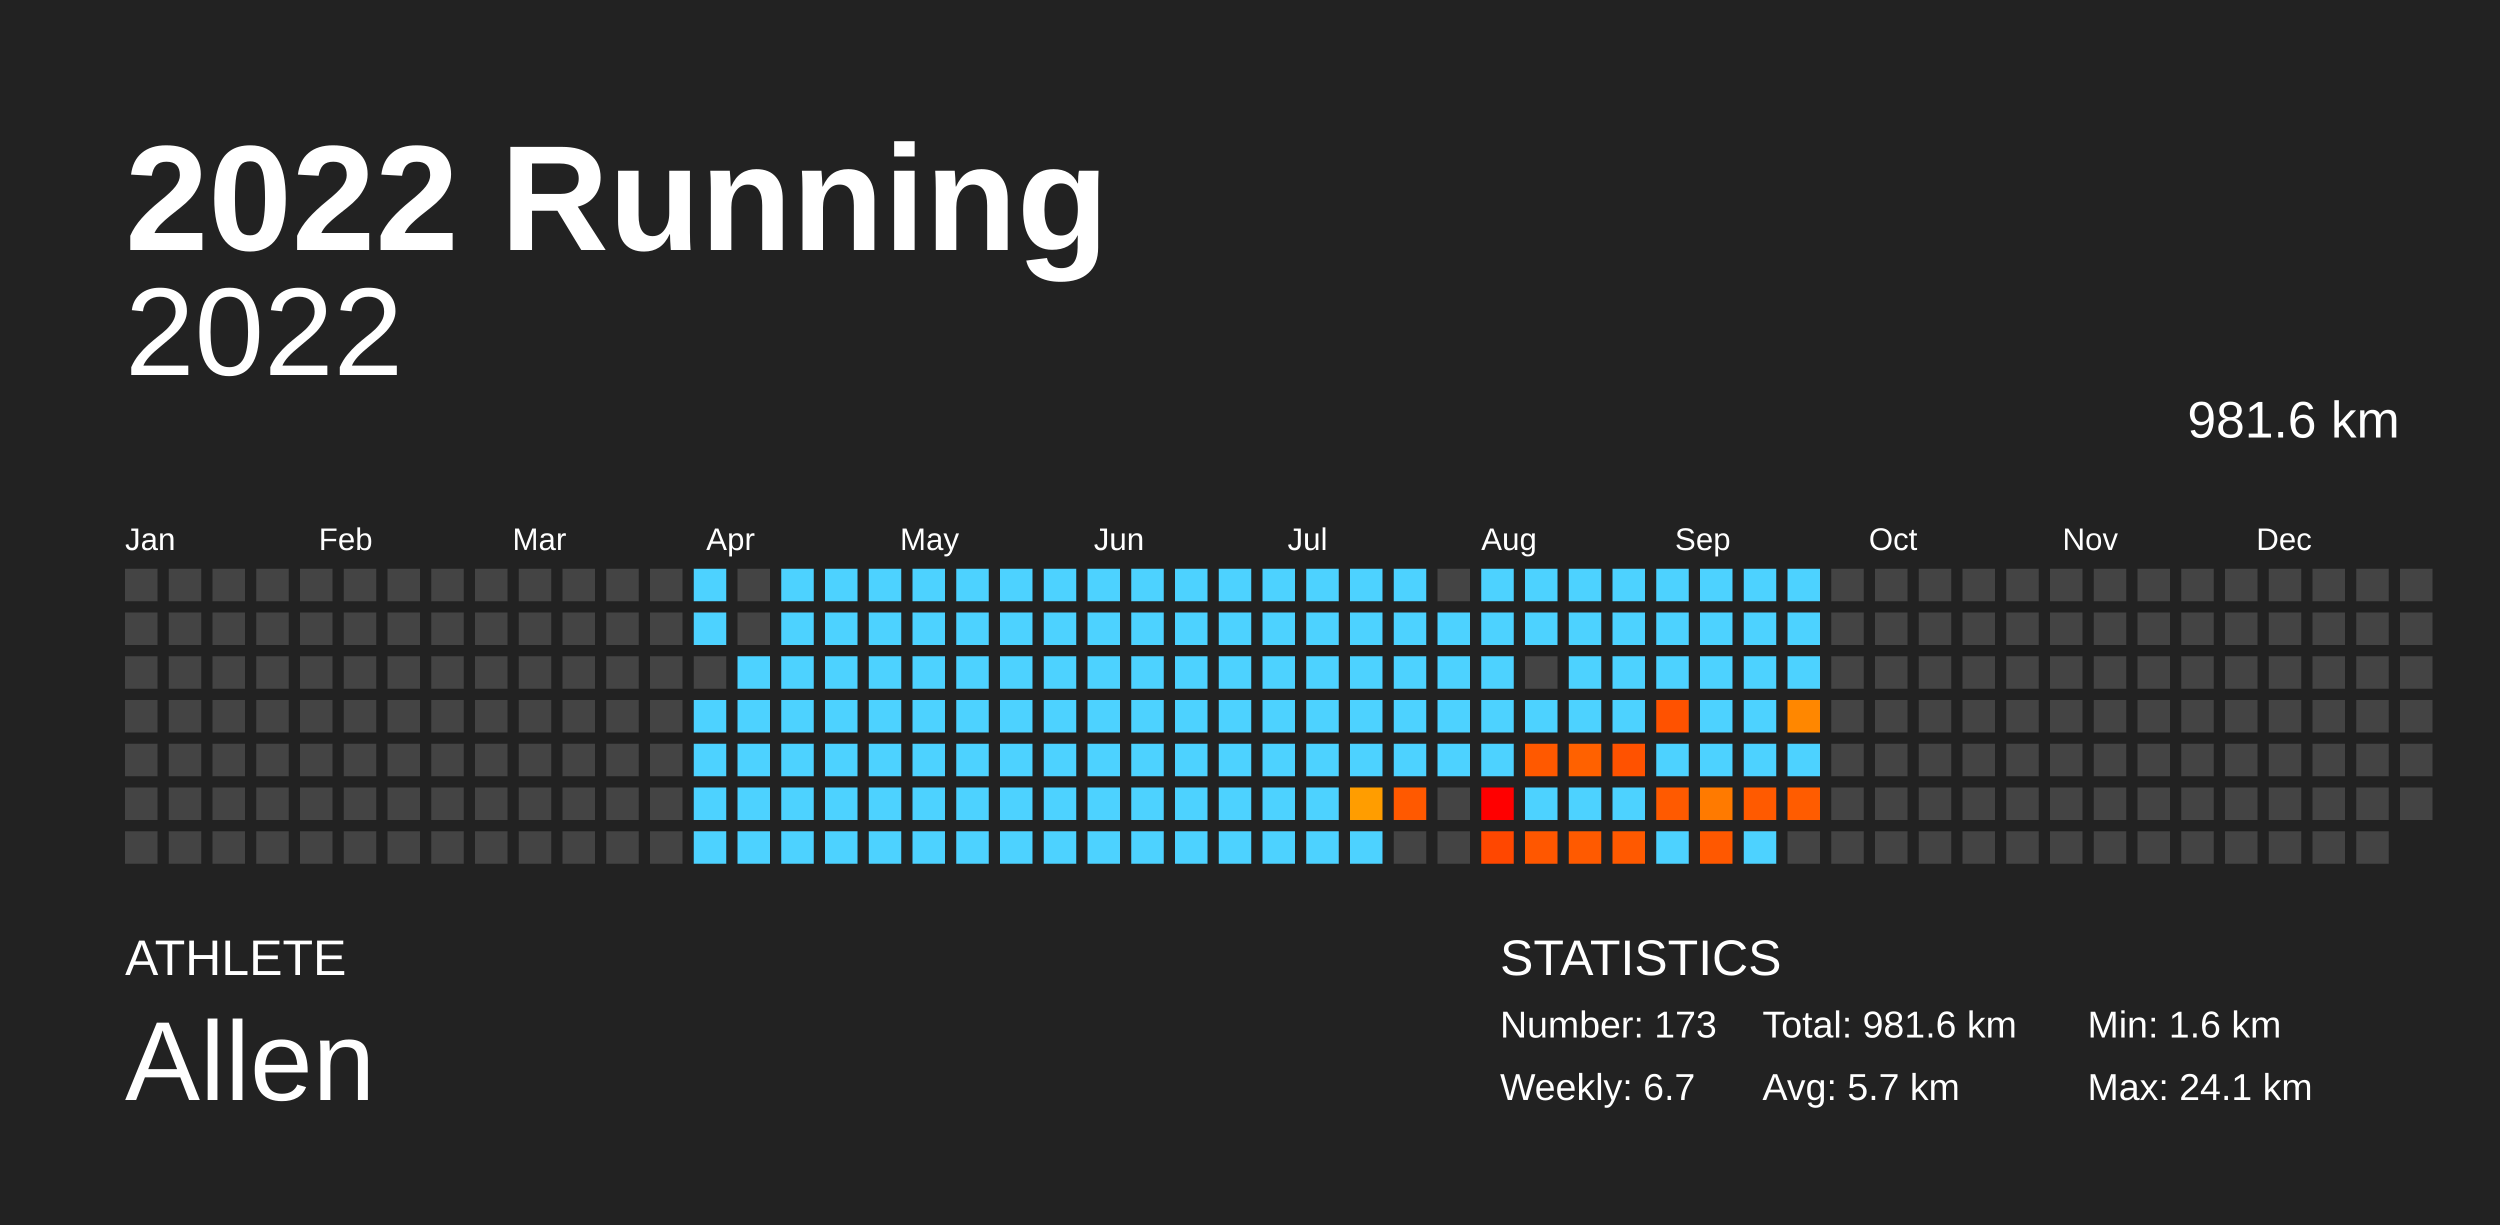
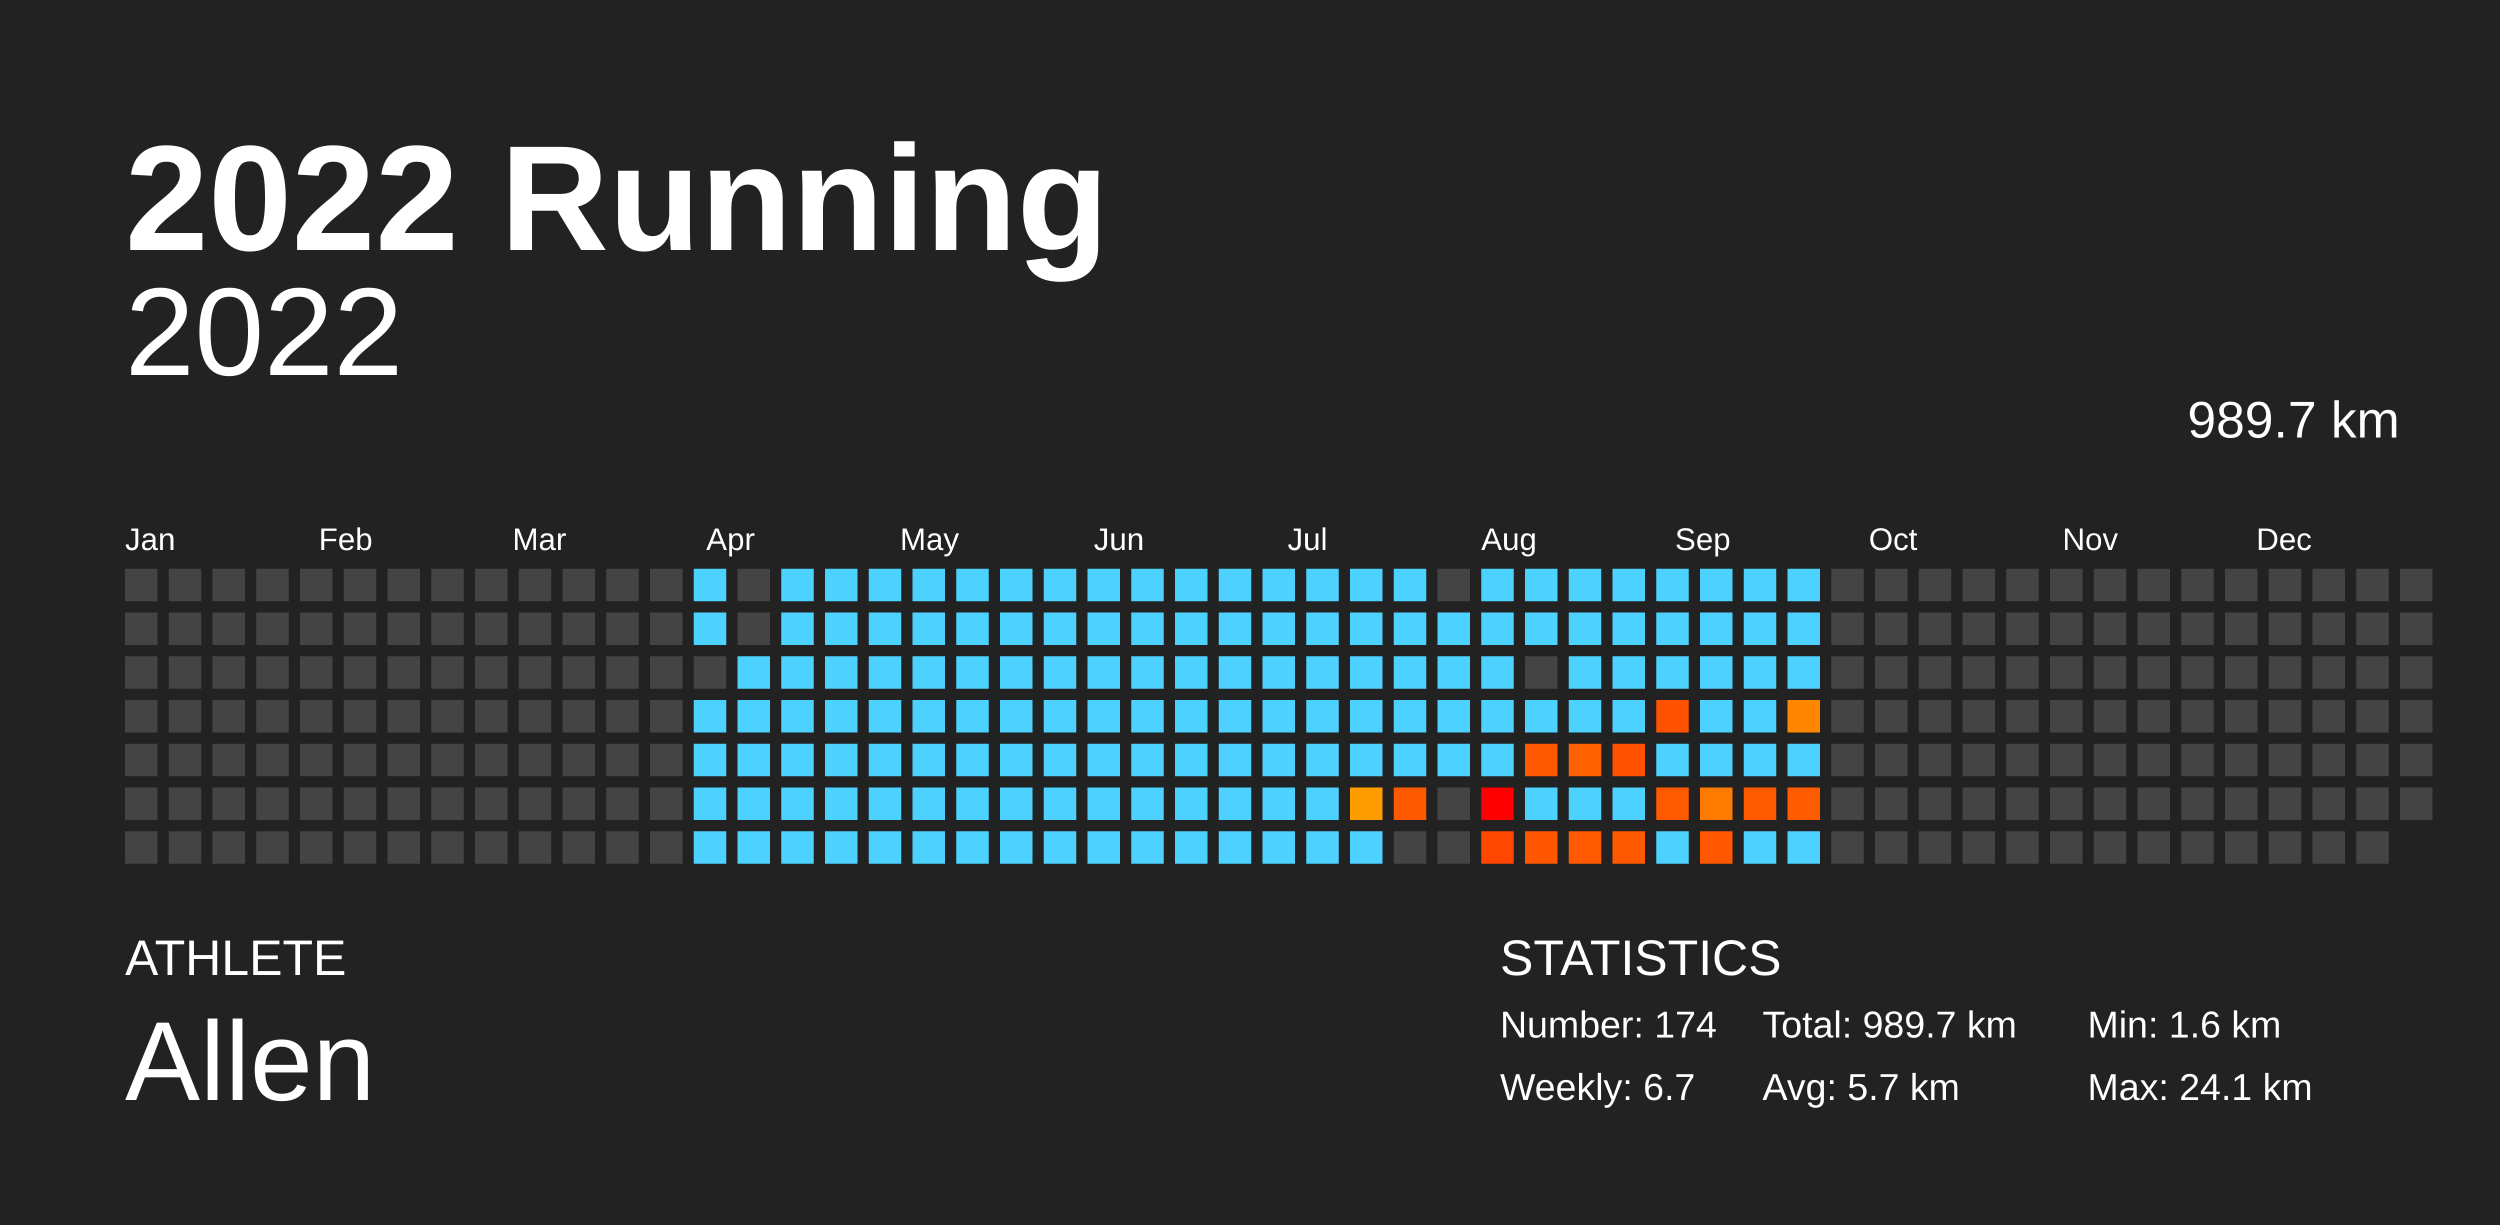
<svg xmlns="http://www.w3.org/2000/svg" baseProfile="full" height="98mm" version="1.1" viewBox="0,0,200,98" width="200mm">
  <defs />
  <rect fill="#222222" height="98" width="200" x="0" y="0" />
  <text fill="#FFFFFF" style="font-size:12px; font-family:Arial; font-weight:bold;" x="10" y="20">2022 Running</text>
  <text fill="#FFFFFF" style="font-size:4px; font-family:Arial" x="10" y="78">ATHLETE</text>
  <text fill="#FFFFFF" style="font-size:9px; font-family:Arial" x="10" y="88">Allen</text>
  <text fill="#FFFFFF" style="font-size:4px; font-family:Arial" x="120" y="78">STATISTICS</text>
-   <text fill="#FFFFFF" style="font-size:3px; font-family:Arial" x="120" y="83">Number: 173</text>
+   <text fill="#FFFFFF" style="font-size:3px; font-family:Arial" x="120" y="83">Number: 174</text>
  <text fill="#FFFFFF" style="font-size:3px; font-family:Arial" x="120" y="88">Weekly: 6.7</text>
-   <text fill="#FFFFFF" style="font-size:3px; font-family:Arial" x="141" y="83">Total: 981.6 km</text>
+   <text fill="#FFFFFF" style="font-size:3px; font-family:Arial" x="141" y="83">Total: 989.7 km</text>
  <text fill="#FFFFFF" style="font-size:3px; font-family:Arial" x="141" y="88">Avg: 5.7 km</text>
  <text fill="#FFFFFF" style="font-size:3px; font-family:Arial" x="167" y="83">Min: 1.6 km</text>
  <text fill="#FFFFFF" style="font-size:3px; font-family:Arial" x="167" y="88">Max: 24.1 km</text>
  <text alignment-baseline="hanging" fill="#FFFFFF" style="font-size:10.0px; font-family:Arial;" x="10" y="30">2022</text>
-   <text alignment-baseline="hanging" fill="#FFFFFF" style="font-size:4.125px; font-family:Arial;" x="175" y="35">981.6 km</text>
+   <text alignment-baseline="hanging" fill="#FFFFFF" style="font-size:4.125px; font-family:Arial;" x="175" y="35">989.7 km</text>
  <text fill="#FFFFFF" style="font-size:2.5px; font-family:Arial" x="10.0" y="44">Jan</text>
  <text fill="#FFFFFF" style="font-size:2.5px; font-family:Arial" x="25.5" y="44">Feb</text>
  <text fill="#FFFFFF" style="font-size:2.5px; font-family:Arial" x="41.0" y="44">Mar</text>
  <text fill="#FFFFFF" style="font-size:2.5px; font-family:Arial" x="56.5" y="44">Apr</text>
  <text fill="#FFFFFF" style="font-size:2.5px; font-family:Arial" x="72.0" y="44">May</text>
  <text fill="#FFFFFF" style="font-size:2.5px; font-family:Arial" x="87.5" y="44">Jun</text>
  <text fill="#FFFFFF" style="font-size:2.5px; font-family:Arial" x="103.0" y="44">Jul</text>
  <text fill="#FFFFFF" style="font-size:2.5px; font-family:Arial" x="118.5" y="44">Aug</text>
  <text fill="#FFFFFF" style="font-size:2.5px; font-family:Arial" x="134.0" y="44">Sep</text>
  <text fill="#FFFFFF" style="font-size:2.5px; font-family:Arial" x="149.5" y="44">Oct</text>
  <text fill="#FFFFFF" style="font-size:2.5px; font-family:Arial" x="165.0" y="44">Nov</text>
  <text fill="#FFFFFF" style="font-size:2.5px; font-family:Arial" x="180.5" y="44">Dec</text>
  <rect fill="#444444" height="2.6" width="2.6" x="10.0" y="45.5" />
  <rect fill="#444444" height="2.6" width="2.6" x="10.0" y="49.0" />
  <rect fill="#444444" height="2.6" width="2.6" x="10.0" y="52.5" />
  <rect fill="#444444" height="2.6" width="2.6" x="10.0" y="56.0" />
  <rect fill="#444444" height="2.6" width="2.6" x="10.0" y="59.5" />
  <rect fill="#444444" height="2.6" width="2.6" x="10.0" y="63.0" />
  <rect fill="#444444" height="2.6" width="2.6" x="10.0" y="66.5" />
  <rect fill="#444444" height="2.6" width="2.6" x="13.5" y="45.5" />
  <rect fill="#444444" height="2.6" width="2.6" x="13.5" y="49.0" />
  <rect fill="#444444" height="2.6" width="2.6" x="13.5" y="52.5" />
  <rect fill="#444444" height="2.6" width="2.6" x="13.5" y="56.0" />
  <rect fill="#444444" height="2.6" width="2.6" x="13.5" y="59.5" />
  <rect fill="#444444" height="2.6" width="2.6" x="13.5" y="63.0" />
  <rect fill="#444444" height="2.6" width="2.6" x="13.5" y="66.5" />
  <rect fill="#444444" height="2.6" width="2.6" x="17.0" y="45.5" />
  <rect fill="#444444" height="2.6" width="2.6" x="17.0" y="49.0" />
  <rect fill="#444444" height="2.6" width="2.6" x="17.0" y="52.5" />
  <rect fill="#444444" height="2.6" width="2.6" x="17.0" y="56.0" />
  <rect fill="#444444" height="2.6" width="2.6" x="17.0" y="59.5" />
  <rect fill="#444444" height="2.6" width="2.6" x="17.0" y="63.0" />
  <rect fill="#444444" height="2.6" width="2.6" x="17.0" y="66.5" />
  <rect fill="#444444" height="2.6" width="2.6" x="20.5" y="45.5" />
  <rect fill="#444444" height="2.6" width="2.6" x="20.5" y="49.0" />
  <rect fill="#444444" height="2.6" width="2.6" x="20.5" y="52.5" />
  <rect fill="#444444" height="2.6" width="2.6" x="20.5" y="56.0" />
  <rect fill="#444444" height="2.6" width="2.6" x="20.5" y="59.5" />
  <rect fill="#444444" height="2.6" width="2.6" x="20.5" y="63.0" />
  <rect fill="#444444" height="2.6" width="2.6" x="20.5" y="66.5" />
  <rect fill="#444444" height="2.6" width="2.6" x="24.0" y="45.5" />
  <rect fill="#444444" height="2.6" width="2.6" x="24.0" y="49.0" />
  <rect fill="#444444" height="2.6" width="2.6" x="24.0" y="52.5" />
  <rect fill="#444444" height="2.6" width="2.6" x="24.0" y="56.0" />
  <rect fill="#444444" height="2.6" width="2.6" x="24.0" y="59.5" />
  <rect fill="#444444" height="2.6" width="2.6" x="24.0" y="63.0" />
  <rect fill="#444444" height="2.6" width="2.6" x="24.0" y="66.5" />
  <rect fill="#444444" height="2.6" width="2.6" x="27.5" y="45.5" />
  <rect fill="#444444" height="2.6" width="2.6" x="27.5" y="49.0" />
  <rect fill="#444444" height="2.6" width="2.6" x="27.5" y="52.5" />
  <rect fill="#444444" height="2.6" width="2.6" x="27.5" y="56.0" />
  <rect fill="#444444" height="2.6" width="2.6" x="27.5" y="59.5" />
  <rect fill="#444444" height="2.6" width="2.6" x="27.5" y="63.0" />
  <rect fill="#444444" height="2.6" width="2.6" x="27.5" y="66.5" />
  <rect fill="#444444" height="2.6" width="2.6" x="31.0" y="45.5" />
  <rect fill="#444444" height="2.6" width="2.6" x="31.0" y="49.0" />
  <rect fill="#444444" height="2.6" width="2.6" x="31.0" y="52.5" />
  <rect fill="#444444" height="2.6" width="2.6" x="31.0" y="56.0" />
  <rect fill="#444444" height="2.6" width="2.6" x="31.0" y="59.5" />
  <rect fill="#444444" height="2.6" width="2.6" x="31.0" y="63.0" />
  <rect fill="#444444" height="2.6" width="2.6" x="31.0" y="66.5" />
  <rect fill="#444444" height="2.6" width="2.6" x="34.5" y="45.5" />
  <rect fill="#444444" height="2.6" width="2.6" x="34.5" y="49.0" />
  <rect fill="#444444" height="2.6" width="2.6" x="34.5" y="52.5" />
  <rect fill="#444444" height="2.6" width="2.6" x="34.5" y="56.0" />
  <rect fill="#444444" height="2.6" width="2.6" x="34.5" y="59.5" />
  <rect fill="#444444" height="2.6" width="2.6" x="34.5" y="63.0" />
  <rect fill="#444444" height="2.6" width="2.6" x="34.5" y="66.5" />
  <rect fill="#444444" height="2.6" width="2.6" x="38.0" y="45.5" />
  <rect fill="#444444" height="2.6" width="2.6" x="38.0" y="49.0" />
  <rect fill="#444444" height="2.6" width="2.6" x="38.0" y="52.5" />
  <rect fill="#444444" height="2.6" width="2.6" x="38.0" y="56.0" />
  <rect fill="#444444" height="2.6" width="2.6" x="38.0" y="59.5" />
  <rect fill="#444444" height="2.6" width="2.6" x="38.0" y="63.0" />
  <rect fill="#444444" height="2.6" width="2.6" x="38.0" y="66.5" />
  <rect fill="#444444" height="2.6" width="2.6" x="41.5" y="45.5" />
  <rect fill="#444444" height="2.6" width="2.6" x="41.5" y="49.0" />
  <rect fill="#444444" height="2.6" width="2.6" x="41.5" y="52.5" />
  <rect fill="#444444" height="2.6" width="2.6" x="41.5" y="56.0" />
  <rect fill="#444444" height="2.6" width="2.6" x="41.5" y="59.5" />
  <rect fill="#444444" height="2.6" width="2.6" x="41.5" y="63.0" />
  <rect fill="#444444" height="2.6" width="2.6" x="41.5" y="66.5" />
  <rect fill="#444444" height="2.6" width="2.6" x="45.0" y="45.5" />
  <rect fill="#444444" height="2.6" width="2.6" x="45.0" y="49.0" />
  <rect fill="#444444" height="2.6" width="2.6" x="45.0" y="52.5" />
  <rect fill="#444444" height="2.6" width="2.6" x="45.0" y="56.0" />
  <rect fill="#444444" height="2.6" width="2.6" x="45.0" y="59.5" />
  <rect fill="#444444" height="2.6" width="2.6" x="45.0" y="63.0" />
  <rect fill="#444444" height="2.6" width="2.6" x="45.0" y="66.5" />
  <rect fill="#444444" height="2.6" width="2.6" x="48.5" y="45.5" />
  <rect fill="#444444" height="2.6" width="2.6" x="48.5" y="49.0" />
  <rect fill="#444444" height="2.6" width="2.6" x="48.5" y="52.5" />
  <rect fill="#444444" height="2.6" width="2.6" x="48.5" y="56.0" />
  <rect fill="#444444" height="2.6" width="2.6" x="48.5" y="59.5" />
  <rect fill="#444444" height="2.6" width="2.6" x="48.5" y="63.0" />
  <rect fill="#444444" height="2.6" width="2.6" x="48.5" y="66.5" />
  <rect fill="#444444" height="2.6" width="2.6" x="52.0" y="45.5" />
  <rect fill="#444444" height="2.6" width="2.6" x="52.0" y="49.0" />
  <rect fill="#444444" height="2.6" width="2.6" x="52.0" y="52.5" />
  <rect fill="#444444" height="2.6" width="2.6" x="52.0" y="56.0" />
  <rect fill="#444444" height="2.6" width="2.6" x="52.0" y="59.5" />
  <rect fill="#444444" height="2.6" width="2.6" x="52.0" y="63.0" />
  <rect fill="#444444" height="2.6" width="2.6" x="52.0" y="66.5" />
  <rect fill="#4dd2ff" height="2.6" width="2.6" x="55.5" y="45.5" />
  <rect fill="#4dd2ff" height="2.6" width="2.6" x="55.5" y="49.0" />
  <rect fill="#444444" height="2.6" width="2.6" x="55.5" y="52.5" />
  <rect fill="#4dd2ff" height="2.6" width="2.6" x="55.5" y="56.0" />
  <rect fill="#4dd2ff" height="2.6" width="2.6" x="55.5" y="59.5" />
  <rect fill="#4dd2ff" height="2.6" width="2.6" x="55.5" y="63.0" />
  <rect fill="#4dd2ff" height="2.6" width="2.6" x="55.5" y="66.5" />
  <rect fill="#444444" height="2.6" width="2.6" x="59.0" y="45.5" />
  <rect fill="#444444" height="2.6" width="2.6" x="59.0" y="49.0" />
  <rect fill="#4dd2ff" height="2.6" width="2.6" x="59.0" y="52.5" />
  <rect fill="#4dd2ff" height="2.6" width="2.6" x="59.0" y="56.0" />
  <rect fill="#4dd2ff" height="2.6" width="2.6" x="59.0" y="59.5" />
  <rect fill="#4dd2ff" height="2.6" width="2.6" x="59.0" y="63.0" />
  <rect fill="#4dd2ff" height="2.6" width="2.6" x="59.0" y="66.5" />
  <rect fill="#4dd2ff" height="2.6" width="2.6" x="62.5" y="45.5" />
  <rect fill="#4dd2ff" height="2.6" width="2.6" x="62.5" y="49.0" />
  <rect fill="#4dd2ff" height="2.6" width="2.6" x="62.5" y="52.5" />
  <rect fill="#4dd2ff" height="2.6" width="2.6" x="62.5" y="56.0" />
  <rect fill="#4dd2ff" height="2.6" width="2.6" x="62.5" y="59.5" />
  <rect fill="#4dd2ff" height="2.6" width="2.6" x="62.5" y="63.0" />
  <rect fill="#4dd2ff" height="2.6" width="2.6" x="62.5" y="66.5" />
  <rect fill="#4dd2ff" height="2.6" width="2.6" x="66.0" y="45.5" />
  <rect fill="#4dd2ff" height="2.6" width="2.6" x="66.0" y="49.0" />
  <rect fill="#4dd2ff" height="2.6" width="2.6" x="66.0" y="52.5" />
  <rect fill="#4dd2ff" height="2.6" width="2.6" x="66.0" y="56.0" />
  <rect fill="#4dd2ff" height="2.6" width="2.6" x="66.0" y="59.5" />
  <rect fill="#4dd2ff" height="2.6" width="2.6" x="66.0" y="63.0" />
  <rect fill="#4dd2ff" height="2.6" width="2.6" x="66.0" y="66.5" />
  <rect fill="#4dd2ff" height="2.6" width="2.6" x="69.5" y="45.5" />
  <rect fill="#4dd2ff" height="2.6" width="2.6" x="69.5" y="49.0" />
  <rect fill="#4dd2ff" height="2.6" width="2.6" x="69.5" y="52.5" />
  <rect fill="#4dd2ff" height="2.6" width="2.6" x="69.5" y="56.0" />
  <rect fill="#4dd2ff" height="2.6" width="2.6" x="69.5" y="59.5" />
  <rect fill="#4dd2ff" height="2.6" width="2.6" x="69.5" y="63.0" />
  <rect fill="#4dd2ff" height="2.6" width="2.6" x="69.5" y="66.5" />
  <rect fill="#4dd2ff" height="2.6" width="2.6" x="73.0" y="45.5" />
  <rect fill="#4dd2ff" height="2.6" width="2.6" x="73.0" y="49.0" />
  <rect fill="#4dd2ff" height="2.6" width="2.6" x="73.0" y="52.5" />
  <rect fill="#4dd2ff" height="2.6" width="2.6" x="73.0" y="56.0" />
  <rect fill="#4dd2ff" height="2.6" width="2.6" x="73.0" y="59.5" />
  <rect fill="#4dd2ff" height="2.6" width="2.6" x="73.0" y="63.0" />
  <rect fill="#4dd2ff" height="2.6" width="2.6" x="73.0" y="66.5" />
  <rect fill="#4dd2ff" height="2.6" width="2.6" x="76.5" y="45.5" />
  <rect fill="#4dd2ff" height="2.6" width="2.6" x="76.5" y="49.0" />
  <rect fill="#4dd2ff" height="2.6" width="2.6" x="76.5" y="52.5" />
  <rect fill="#4dd2ff" height="2.6" width="2.6" x="76.5" y="56.0" />
  <rect fill="#4dd2ff" height="2.6" width="2.6" x="76.5" y="59.5" />
  <rect fill="#4dd2ff" height="2.6" width="2.6" x="76.5" y="63.0" />
  <rect fill="#4dd2ff" height="2.6" width="2.6" x="76.5" y="66.5" />
  <rect fill="#4dd2ff" height="2.6" width="2.6" x="80.0" y="45.5" />
  <rect fill="#4dd2ff" height="2.6" width="2.6" x="80.0" y="49.0" />
  <rect fill="#4dd2ff" height="2.6" width="2.6" x="80.0" y="52.5" />
  <rect fill="#4dd2ff" height="2.6" width="2.6" x="80.0" y="56.0" />
  <rect fill="#4dd2ff" height="2.6" width="2.6" x="80.0" y="59.5" />
  <rect fill="#4dd2ff" height="2.6" width="2.6" x="80.0" y="63.0" />
  <rect fill="#4dd2ff" height="2.6" width="2.6" x="80.0" y="66.5" />
  <rect fill="#4dd2ff" height="2.6" width="2.6" x="83.5" y="45.5" />
  <rect fill="#4dd2ff" height="2.6" width="2.6" x="83.5" y="49.0" />
  <rect fill="#4dd2ff" height="2.6" width="2.6" x="83.5" y="52.5" />
  <rect fill="#4dd2ff" height="2.6" width="2.6" x="83.5" y="56.0" />
  <rect fill="#4dd2ff" height="2.6" width="2.6" x="83.5" y="59.5" />
  <rect fill="#4dd2ff" height="2.6" width="2.6" x="83.5" y="63.0" />
  <rect fill="#4dd2ff" height="2.6" width="2.6" x="83.5" y="66.5" />
  <rect fill="#4dd2ff" height="2.6" width="2.6" x="87.0" y="45.5" />
  <rect fill="#4dd2ff" height="2.6" width="2.6" x="87.0" y="49.0" />
  <rect fill="#4dd2ff" height="2.6" width="2.6" x="87.0" y="52.5" />
  <rect fill="#4dd2ff" height="2.6" width="2.6" x="87.0" y="56.0" />
  <rect fill="#4dd2ff" height="2.6" width="2.6" x="87.0" y="59.5" />
  <rect fill="#4dd2ff" height="2.6" width="2.6" x="87.0" y="63.0" />
  <rect fill="#4dd2ff" height="2.6" width="2.6" x="87.0" y="66.5" />
  <rect fill="#4dd2ff" height="2.6" width="2.6" x="90.5" y="45.5" />
  <rect fill="#4dd2ff" height="2.6" width="2.6" x="90.5" y="49.0" />
  <rect fill="#4dd2ff" height="2.6" width="2.6" x="90.5" y="52.5" />
  <rect fill="#4dd2ff" height="2.6" width="2.6" x="90.5" y="56.0" />
  <rect fill="#4dd2ff" height="2.6" width="2.6" x="90.5" y="59.5" />
  <rect fill="#4dd2ff" height="2.6" width="2.6" x="90.5" y="63.0" />
  <rect fill="#4dd2ff" height="2.6" width="2.6" x="90.5" y="66.5" />
  <rect fill="#4dd2ff" height="2.6" width="2.6" x="94.0" y="45.5" />
  <rect fill="#4dd2ff" height="2.6" width="2.6" x="94.0" y="49.0" />
  <rect fill="#4dd2ff" height="2.6" width="2.6" x="94.0" y="52.5" />
  <rect fill="#4dd2ff" height="2.6" width="2.6" x="94.0" y="56.0" />
  <rect fill="#4dd2ff" height="2.6" width="2.6" x="94.0" y="59.5" />
  <rect fill="#4dd2ff" height="2.6" width="2.6" x="94.0" y="63.0" />
  <rect fill="#4dd2ff" height="2.6" width="2.6" x="94.0" y="66.5" />
  <rect fill="#4dd2ff" height="2.6" width="2.6" x="97.5" y="45.5" />
  <rect fill="#4dd2ff" height="2.6" width="2.6" x="97.5" y="49.0" />
  <rect fill="#4dd2ff" height="2.6" width="2.6" x="97.5" y="52.5" />
  <rect fill="#4dd2ff" height="2.6" width="2.6" x="97.5" y="56.0" />
  <rect fill="#4dd2ff" height="2.6" width="2.6" x="97.5" y="59.5" />
  <rect fill="#4dd2ff" height="2.6" width="2.6" x="97.5" y="63.0" />
  <rect fill="#4dd2ff" height="2.6" width="2.6" x="97.5" y="66.5" />
  <rect fill="#4dd2ff" height="2.6" width="2.6" x="101.0" y="45.5" />
  <rect fill="#4dd2ff" height="2.6" width="2.6" x="101.0" y="49.0" />
  <rect fill="#4dd2ff" height="2.6" width="2.6" x="101.0" y="52.5" />
  <rect fill="#4dd2ff" height="2.6" width="2.6" x="101.0" y="56.0" />
  <rect fill="#4dd2ff" height="2.6" width="2.6" x="101.0" y="59.5" />
  <rect fill="#4dd2ff" height="2.6" width="2.6" x="101.0" y="63.0" />
  <rect fill="#4dd2ff" height="2.6" width="2.6" x="101.0" y="66.5" />
  <rect fill="#4dd2ff" height="2.6" width="2.6" x="104.5" y="45.5" />
  <rect fill="#4dd2ff" height="2.6" width="2.6" x="104.5" y="49.0" />
  <rect fill="#4dd2ff" height="2.6" width="2.6" x="104.5" y="52.5" />
  <rect fill="#4dd2ff" height="2.6" width="2.6" x="104.5" y="56.0" />
  <rect fill="#4dd2ff" height="2.6" width="2.6" x="104.5" y="59.5" />
  <rect fill="#4dd2ff" height="2.6" width="2.6" x="104.5" y="63.0" />
  <rect fill="#4dd2ff" height="2.6" width="2.6" x="104.5" y="66.5" />
  <rect fill="#4dd2ff" height="2.6" width="2.6" x="108.0" y="45.5" />
  <rect fill="#4dd2ff" height="2.6" width="2.6" x="108.0" y="49.0" />
  <rect fill="#4dd2ff" height="2.6" width="2.6" x="108.0" y="52.5" />
  <rect fill="#4dd2ff" height="2.6" width="2.6" x="108.0" y="56.0" />
  <rect fill="#4dd2ff" height="2.6" width="2.6" x="108.0" y="59.5" />
  <rect fill="#ff9d00" height="2.6" width="2.6" x="108.0" y="63.0" />
  <rect fill="#4dd2ff" height="2.6" width="2.6" x="108.0" y="66.5" />
  <rect fill="#4dd2ff" height="2.6" width="2.6" x="111.5" y="45.5" />
  <rect fill="#4dd2ff" height="2.6" width="2.6" x="111.5" y="49.0" />
  <rect fill="#4dd2ff" height="2.6" width="2.6" x="111.5" y="52.5" />
  <rect fill="#4dd2ff" height="2.6" width="2.6" x="111.5" y="56.0" />
  <rect fill="#4dd2ff" height="2.6" width="2.6" x="111.5" y="59.5" />
  <rect fill="#ff5900" height="2.6" width="2.6" x="111.5" y="63.0" />
  <rect fill="#444444" height="2.6" width="2.6" x="111.5" y="66.5" />
  <rect fill="#444444" height="2.6" width="2.6" x="115.0" y="45.5" />
  <rect fill="#4dd2ff" height="2.6" width="2.6" x="115.0" y="49.0" />
  <rect fill="#4dd2ff" height="2.6" width="2.6" x="115.0" y="52.5" />
  <rect fill="#4dd2ff" height="2.6" width="2.6" x="115.0" y="56.0" />
  <rect fill="#4dd2ff" height="2.6" width="2.6" x="115.0" y="59.5" />
  <rect fill="#444444" height="2.6" width="2.6" x="115.0" y="63.0" />
  <rect fill="#444444" height="2.6" width="2.6" x="115.0" y="66.5" />
  <rect fill="#4dd2ff" height="2.6" width="2.6" x="118.5" y="45.5" />
  <rect fill="#4dd2ff" height="2.6" width="2.6" x="118.5" y="49.0" />
  <rect fill="#4dd2ff" height="2.6" width="2.6" x="118.5" y="52.5" />
  <rect fill="#4dd2ff" height="2.6" width="2.6" x="118.5" y="56.0" />
  <rect fill="#4dd2ff" height="2.6" width="2.6" x="118.5" y="59.5" />
  <rect fill="red" height="2.6" width="2.6" x="118.5" y="63.0" />
  <rect fill="#ff4700" height="2.6" width="2.6" x="118.5" y="66.5" />
  <rect fill="#4dd2ff" height="2.6" width="2.6" x="122.0" y="45.5" />
  <rect fill="#4dd2ff" height="2.6" width="2.6" x="122.0" y="49.0" />
  <rect fill="#444444" height="2.6" width="2.6" x="122.0" y="52.5" />
  <rect fill="#4dd2ff" height="2.6" width="2.6" x="122.0" y="56.0" />
  <rect fill="#ff5900" height="2.6" width="2.6" x="122.0" y="59.5" />
  <rect fill="#4dd2ff" height="2.6" width="2.6" x="122.0" y="63.0" />
  <rect fill="#ff5700" height="2.6" width="2.6" x="122.0" y="66.5" />
  <rect fill="#4dd2ff" height="2.6" width="2.6" x="125.5" y="45.5" />
  <rect fill="#4dd2ff" height="2.6" width="2.6" x="125.5" y="49.0" />
  <rect fill="#4dd2ff" height="2.6" width="2.6" x="125.5" y="52.5" />
  <rect fill="#4dd2ff" height="2.6" width="2.6" x="125.5" y="56.0" />
  <rect fill="#ff6100" height="2.6" width="2.6" x="125.5" y="59.5" />
  <rect fill="#4dd2ff" height="2.6" width="2.6" x="125.5" y="63.0" />
  <rect fill="#ff5a00" height="2.6" width="2.6" x="125.5" y="66.5" />
  <rect fill="#4dd2ff" height="2.6" width="2.6" x="129.0" y="45.5" />
  <rect fill="#4dd2ff" height="2.6" width="2.6" x="129.0" y="49.0" />
  <rect fill="#4dd2ff" height="2.6" width="2.6" x="129.0" y="52.5" />
  <rect fill="#4dd2ff" height="2.6" width="2.6" x="129.0" y="56.0" />
  <rect fill="#ff5200" height="2.6" width="2.6" x="129.0" y="59.5" />
  <rect fill="#4dd2ff" height="2.6" width="2.6" x="129.0" y="63.0" />
  <rect fill="#ff5900" height="2.6" width="2.6" x="129.0" y="66.5" />
  <rect fill="#4dd2ff" height="2.6" width="2.6" x="132.5" y="45.5" />
  <rect fill="#4dd2ff" height="2.6" width="2.6" x="132.5" y="49.0" />
  <rect fill="#4dd2ff" height="2.6" width="2.6" x="132.5" y="52.5" />
  <rect fill="#ff5200" height="2.6" width="2.6" x="132.5" y="56.0" />
  <rect fill="#4dd2ff" height="2.6" width="2.6" x="132.5" y="59.5" />
  <rect fill="#ff5a00" height="2.6" width="2.6" x="132.5" y="63.0" />
  <rect fill="#4dd2ff" height="2.6" width="2.6" x="132.5" y="66.5" />
  <rect fill="#4dd2ff" height="2.6" width="2.6" x="136.0" y="45.5" />
  <rect fill="#4dd2ff" height="2.6" width="2.6" x="136.0" y="49.0" />
  <rect fill="#4dd2ff" height="2.6" width="2.6" x="136.0" y="52.5" />
  <rect fill="#4dd2ff" height="2.6" width="2.6" x="136.0" y="56.0" />
  <rect fill="#4dd2ff" height="2.6" width="2.6" x="136.0" y="59.5" />
  <rect fill="#ff7a00" height="2.6" width="2.6" x="136.0" y="63.0" />
  <rect fill="#ff5800" height="2.6" width="2.6" x="136.0" y="66.5" />
  <rect fill="#4dd2ff" height="2.6" width="2.6" x="139.5" y="45.5" />
  <rect fill="#4dd2ff" height="2.6" width="2.6" x="139.5" y="49.0" />
  <rect fill="#4dd2ff" height="2.6" width="2.6" x="139.5" y="52.5" />
  <rect fill="#4dd2ff" height="2.6" width="2.6" x="139.5" y="56.0" />
  <rect fill="#4dd2ff" height="2.6" width="2.6" x="139.5" y="59.5" />
  <rect fill="#ff5a00" height="2.6" width="2.6" x="139.5" y="63.0" />
  <rect fill="#4dd2ff" height="2.6" width="2.6" x="139.5" y="66.5" />
  <rect fill="#4dd2ff" height="2.6" width="2.6" x="143.0" y="45.5" />
  <rect fill="#4dd2ff" height="2.6" width="2.6" x="143.0" y="49.0" />
  <rect fill="#4dd2ff" height="2.6" width="2.6" x="143.0" y="52.5" />
  <rect fill="#ff8700" height="2.6" width="2.6" x="143.0" y="56.0" />
  <rect fill="#4dd2ff" height="2.6" width="2.6" x="143.0" y="59.5" />
  <rect fill="#ff5c00" height="2.6" width="2.6" x="143.0" y="63.0" />
-   <rect fill="#444444" height="2.6" width="2.6" x="143.0" y="66.5" />
+   <rect fill="#4dd2ff" height="2.6" width="2.6" x="143.0" y="66.5" />
  <rect fill="#444444" height="2.6" width="2.6" x="146.5" y="45.5" />
  <rect fill="#444444" height="2.6" width="2.6" x="146.5" y="49.0" />
  <rect fill="#444444" height="2.6" width="2.6" x="146.5" y="52.5" />
  <rect fill="#444444" height="2.6" width="2.6" x="146.5" y="56.0" />
  <rect fill="#444444" height="2.6" width="2.6" x="146.5" y="59.5" />
  <rect fill="#444444" height="2.6" width="2.6" x="146.5" y="63.0" />
  <rect fill="#444444" height="2.6" width="2.6" x="146.5" y="66.5" />
  <rect fill="#444444" height="2.6" width="2.6" x="150.0" y="45.5" />
  <rect fill="#444444" height="2.6" width="2.6" x="150.0" y="49.0" />
  <rect fill="#444444" height="2.6" width="2.6" x="150.0" y="52.5" />
  <rect fill="#444444" height="2.6" width="2.6" x="150.0" y="56.0" />
  <rect fill="#444444" height="2.6" width="2.6" x="150.0" y="59.5" />
  <rect fill="#444444" height="2.6" width="2.6" x="150.0" y="63.0" />
  <rect fill="#444444" height="2.6" width="2.6" x="150.0" y="66.5" />
  <rect fill="#444444" height="2.6" width="2.6" x="153.5" y="45.5" />
  <rect fill="#444444" height="2.6" width="2.6" x="153.5" y="49.0" />
  <rect fill="#444444" height="2.6" width="2.6" x="153.5" y="52.5" />
  <rect fill="#444444" height="2.6" width="2.6" x="153.5" y="56.0" />
  <rect fill="#444444" height="2.6" width="2.6" x="153.5" y="59.5" />
  <rect fill="#444444" height="2.6" width="2.6" x="153.5" y="63.0" />
  <rect fill="#444444" height="2.6" width="2.6" x="153.5" y="66.5" />
  <rect fill="#444444" height="2.6" width="2.6" x="157.0" y="45.5" />
  <rect fill="#444444" height="2.6" width="2.6" x="157.0" y="49.0" />
  <rect fill="#444444" height="2.6" width="2.6" x="157.0" y="52.5" />
  <rect fill="#444444" height="2.6" width="2.6" x="157.0" y="56.0" />
  <rect fill="#444444" height="2.6" width="2.6" x="157.0" y="59.5" />
  <rect fill="#444444" height="2.6" width="2.6" x="157.0" y="63.0" />
  <rect fill="#444444" height="2.6" width="2.6" x="157.0" y="66.5" />
  <rect fill="#444444" height="2.6" width="2.6" x="160.5" y="45.5" />
  <rect fill="#444444" height="2.6" width="2.6" x="160.5" y="49.0" />
  <rect fill="#444444" height="2.6" width="2.6" x="160.5" y="52.5" />
  <rect fill="#444444" height="2.6" width="2.6" x="160.5" y="56.0" />
  <rect fill="#444444" height="2.6" width="2.6" x="160.5" y="59.5" />
  <rect fill="#444444" height="2.6" width="2.6" x="160.5" y="63.0" />
  <rect fill="#444444" height="2.6" width="2.6" x="160.5" y="66.5" />
  <rect fill="#444444" height="2.6" width="2.6" x="164.0" y="45.5" />
  <rect fill="#444444" height="2.6" width="2.6" x="164.0" y="49.0" />
  <rect fill="#444444" height="2.6" width="2.6" x="164.0" y="52.5" />
  <rect fill="#444444" height="2.6" width="2.6" x="164.0" y="56.0" />
  <rect fill="#444444" height="2.6" width="2.6" x="164.0" y="59.5" />
  <rect fill="#444444" height="2.6" width="2.6" x="164.0" y="63.0" />
  <rect fill="#444444" height="2.6" width="2.6" x="164.0" y="66.5" />
  <rect fill="#444444" height="2.6" width="2.6" x="167.5" y="45.5" />
  <rect fill="#444444" height="2.6" width="2.6" x="167.5" y="49.0" />
  <rect fill="#444444" height="2.6" width="2.6" x="167.5" y="52.5" />
  <rect fill="#444444" height="2.6" width="2.6" x="167.5" y="56.0" />
  <rect fill="#444444" height="2.6" width="2.6" x="167.5" y="59.5" />
  <rect fill="#444444" height="2.6" width="2.6" x="167.5" y="63.0" />
  <rect fill="#444444" height="2.6" width="2.6" x="167.5" y="66.5" />
  <rect fill="#444444" height="2.6" width="2.6" x="171.0" y="45.5" />
  <rect fill="#444444" height="2.6" width="2.6" x="171.0" y="49.0" />
  <rect fill="#444444" height="2.6" width="2.6" x="171.0" y="52.5" />
  <rect fill="#444444" height="2.6" width="2.6" x="171.0" y="56.0" />
  <rect fill="#444444" height="2.6" width="2.6" x="171.0" y="59.5" />
  <rect fill="#444444" height="2.6" width="2.6" x="171.0" y="63.0" />
  <rect fill="#444444" height="2.6" width="2.6" x="171.0" y="66.5" />
  <rect fill="#444444" height="2.6" width="2.6" x="174.5" y="45.5" />
  <rect fill="#444444" height="2.6" width="2.6" x="174.5" y="49.0" />
  <rect fill="#444444" height="2.6" width="2.6" x="174.5" y="52.5" />
  <rect fill="#444444" height="2.6" width="2.6" x="174.5" y="56.0" />
  <rect fill="#444444" height="2.6" width="2.6" x="174.5" y="59.5" />
  <rect fill="#444444" height="2.6" width="2.6" x="174.5" y="63.0" />
  <rect fill="#444444" height="2.6" width="2.6" x="174.5" y="66.5" />
  <rect fill="#444444" height="2.6" width="2.6" x="178.0" y="45.5" />
  <rect fill="#444444" height="2.6" width="2.6" x="178.0" y="49.0" />
  <rect fill="#444444" height="2.6" width="2.6" x="178.0" y="52.5" />
  <rect fill="#444444" height="2.6" width="2.6" x="178.0" y="56.0" />
  <rect fill="#444444" height="2.6" width="2.6" x="178.0" y="59.5" />
  <rect fill="#444444" height="2.6" width="2.6" x="178.0" y="63.0" />
  <rect fill="#444444" height="2.6" width="2.6" x="178.0" y="66.5" />
  <rect fill="#444444" height="2.6" width="2.6" x="181.5" y="45.5" />
  <rect fill="#444444" height="2.6" width="2.6" x="181.5" y="49.0" />
  <rect fill="#444444" height="2.6" width="2.6" x="181.5" y="52.5" />
  <rect fill="#444444" height="2.6" width="2.6" x="181.5" y="56.0" />
  <rect fill="#444444" height="2.6" width="2.6" x="181.5" y="59.5" />
  <rect fill="#444444" height="2.6" width="2.6" x="181.5" y="63.0" />
  <rect fill="#444444" height="2.6" width="2.6" x="181.5" y="66.5" />
  <rect fill="#444444" height="2.6" width="2.6" x="185.0" y="45.5" />
  <rect fill="#444444" height="2.6" width="2.6" x="185.0" y="49.0" />
  <rect fill="#444444" height="2.6" width="2.6" x="185.0" y="52.5" />
  <rect fill="#444444" height="2.6" width="2.6" x="185.0" y="56.0" />
  <rect fill="#444444" height="2.6" width="2.6" x="185.0" y="59.5" />
  <rect fill="#444444" height="2.6" width="2.6" x="185.0" y="63.0" />
  <rect fill="#444444" height="2.6" width="2.6" x="185.0" y="66.5" />
  <rect fill="#444444" height="2.6" width="2.6" x="188.5" y="45.5" />
  <rect fill="#444444" height="2.6" width="2.6" x="188.5" y="49.0" />
  <rect fill="#444444" height="2.6" width="2.6" x="188.5" y="52.5" />
  <rect fill="#444444" height="2.6" width="2.6" x="188.5" y="56.0" />
  <rect fill="#444444" height="2.6" width="2.6" x="188.5" y="59.5" />
  <rect fill="#444444" height="2.6" width="2.6" x="188.5" y="63.0" />
  <rect fill="#444444" height="2.6" width="2.6" x="188.5" y="66.5" />
  <rect fill="#444444" height="2.6" width="2.6" x="192.0" y="45.5" />
  <rect fill="#444444" height="2.6" width="2.6" x="192.0" y="49.0" />
  <rect fill="#444444" height="2.6" width="2.6" x="192.0" y="52.5" />
  <rect fill="#444444" height="2.6" width="2.6" x="192.0" y="56.0" />
  <rect fill="#444444" height="2.6" width="2.6" x="192.0" y="59.5" />
  <rect fill="#444444" height="2.6" width="2.6" x="192.0" y="63.0" />
</svg>
